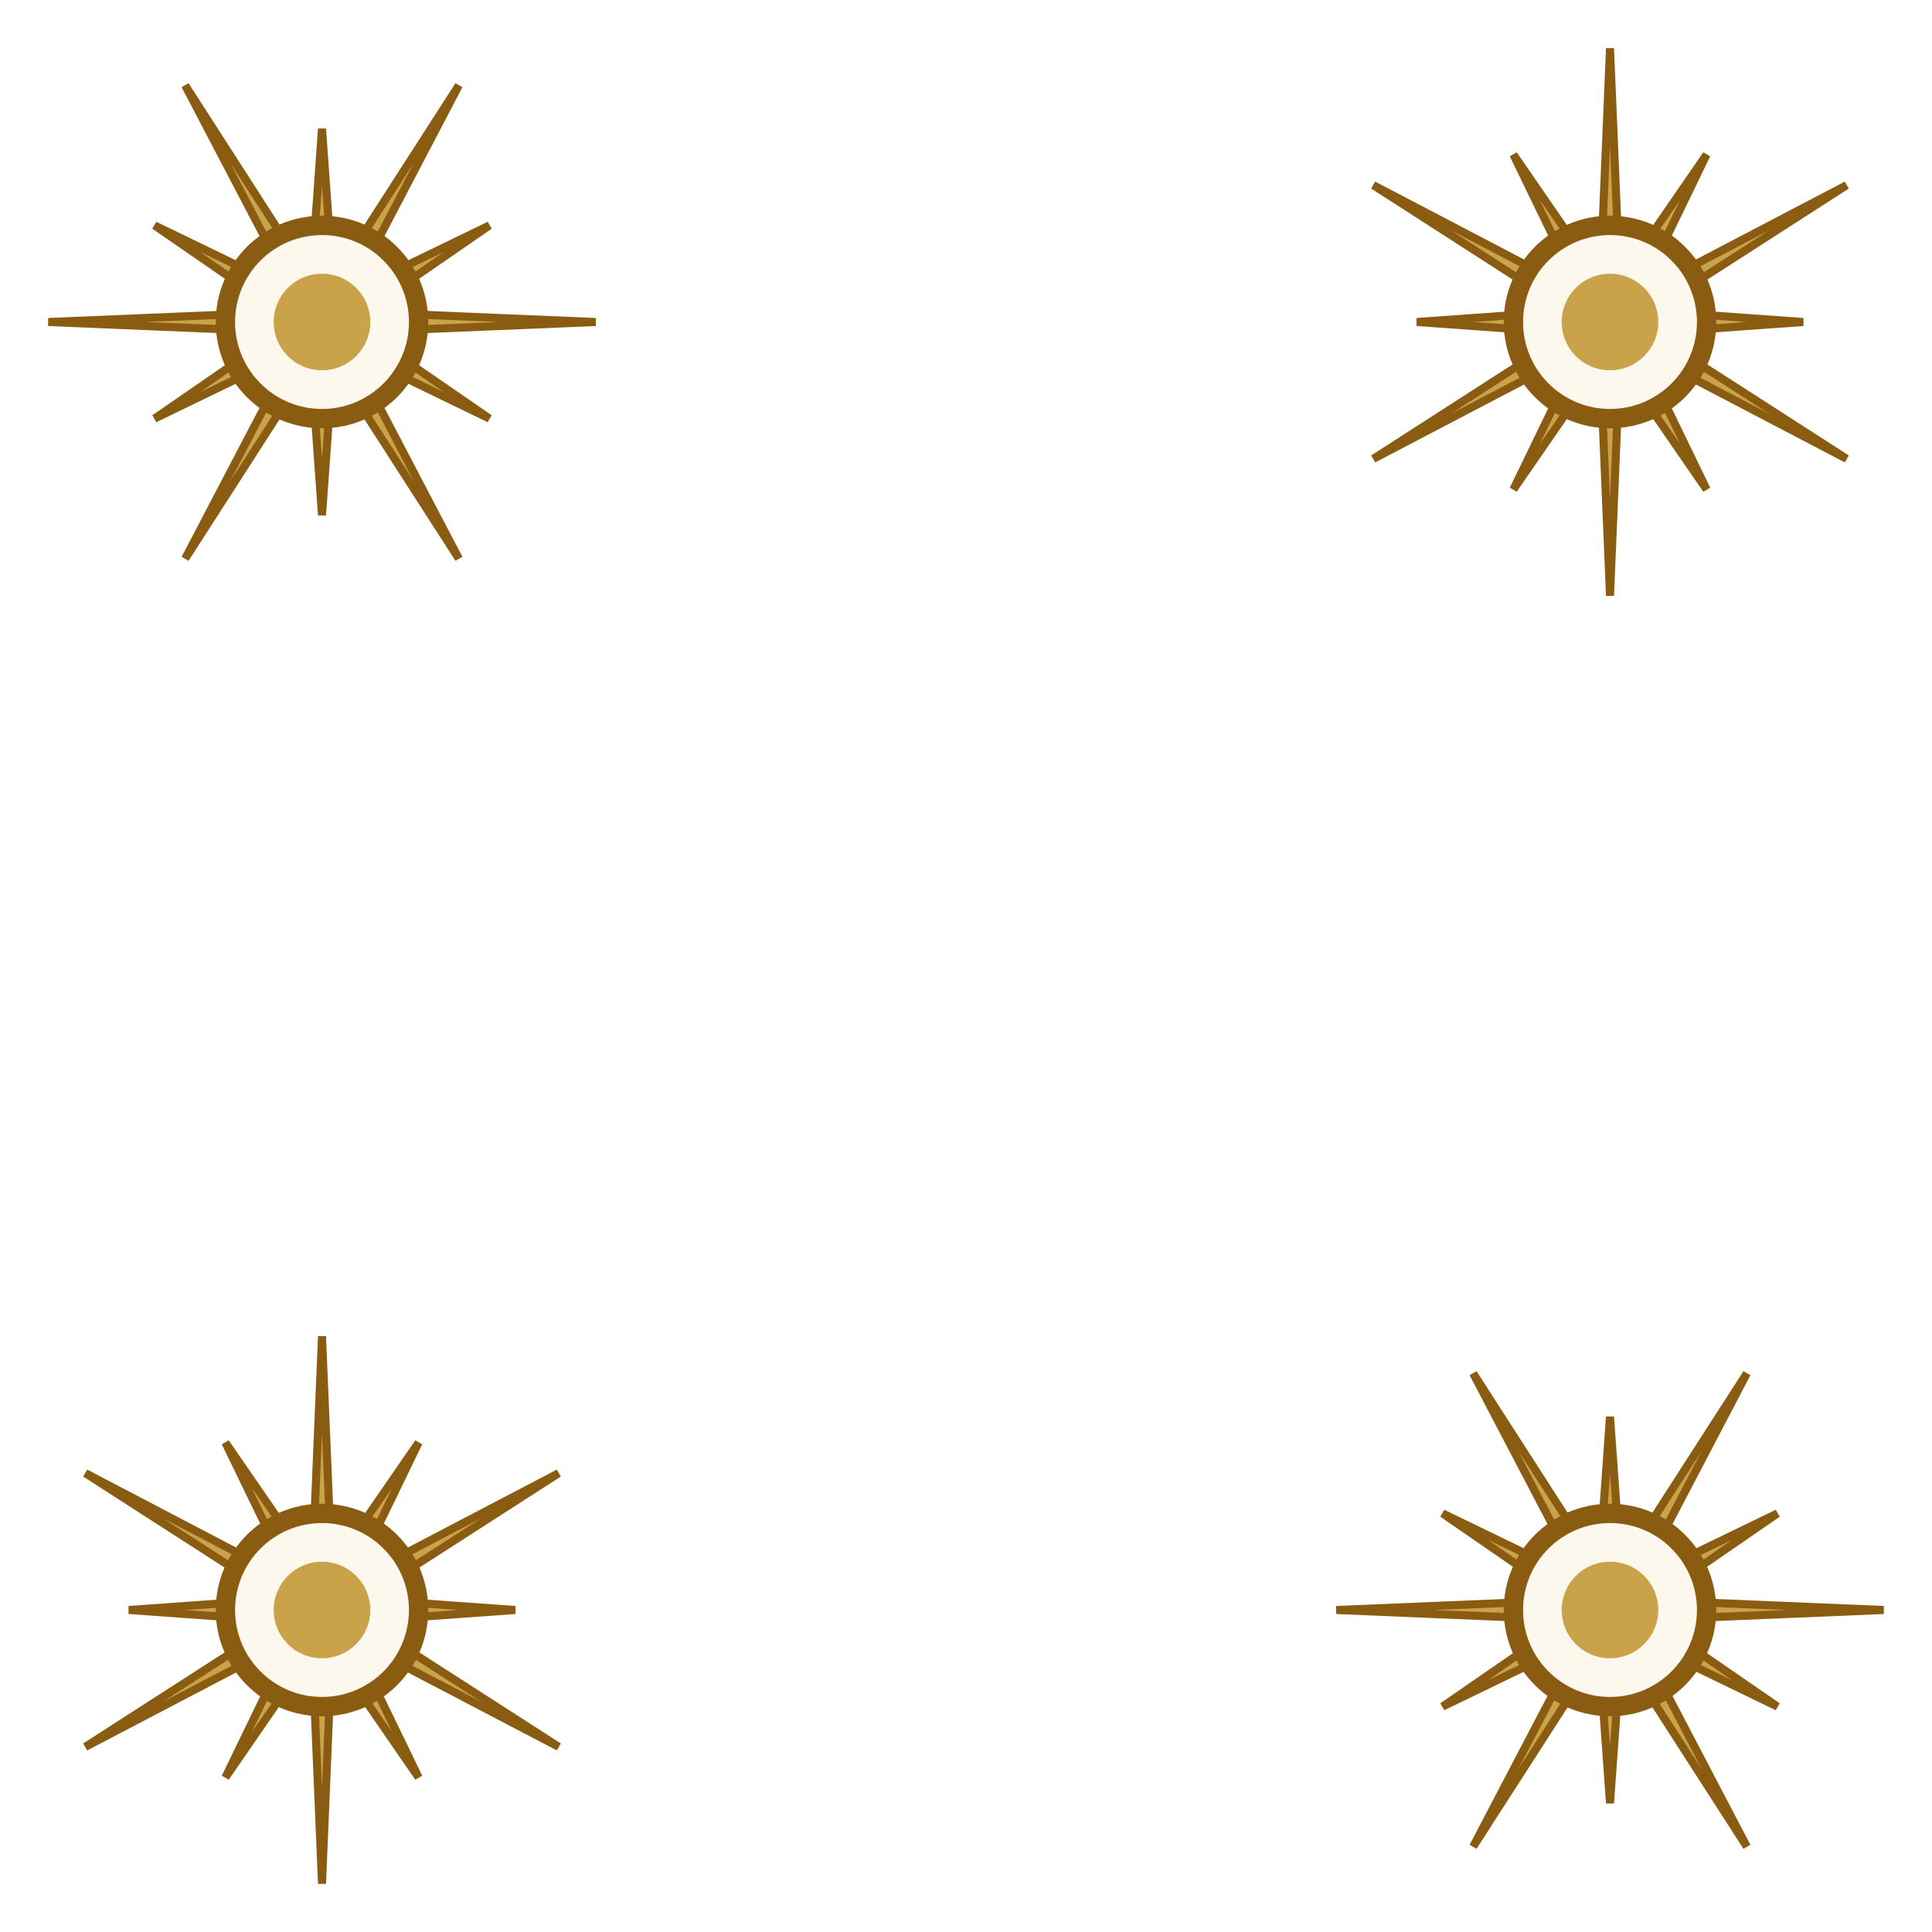
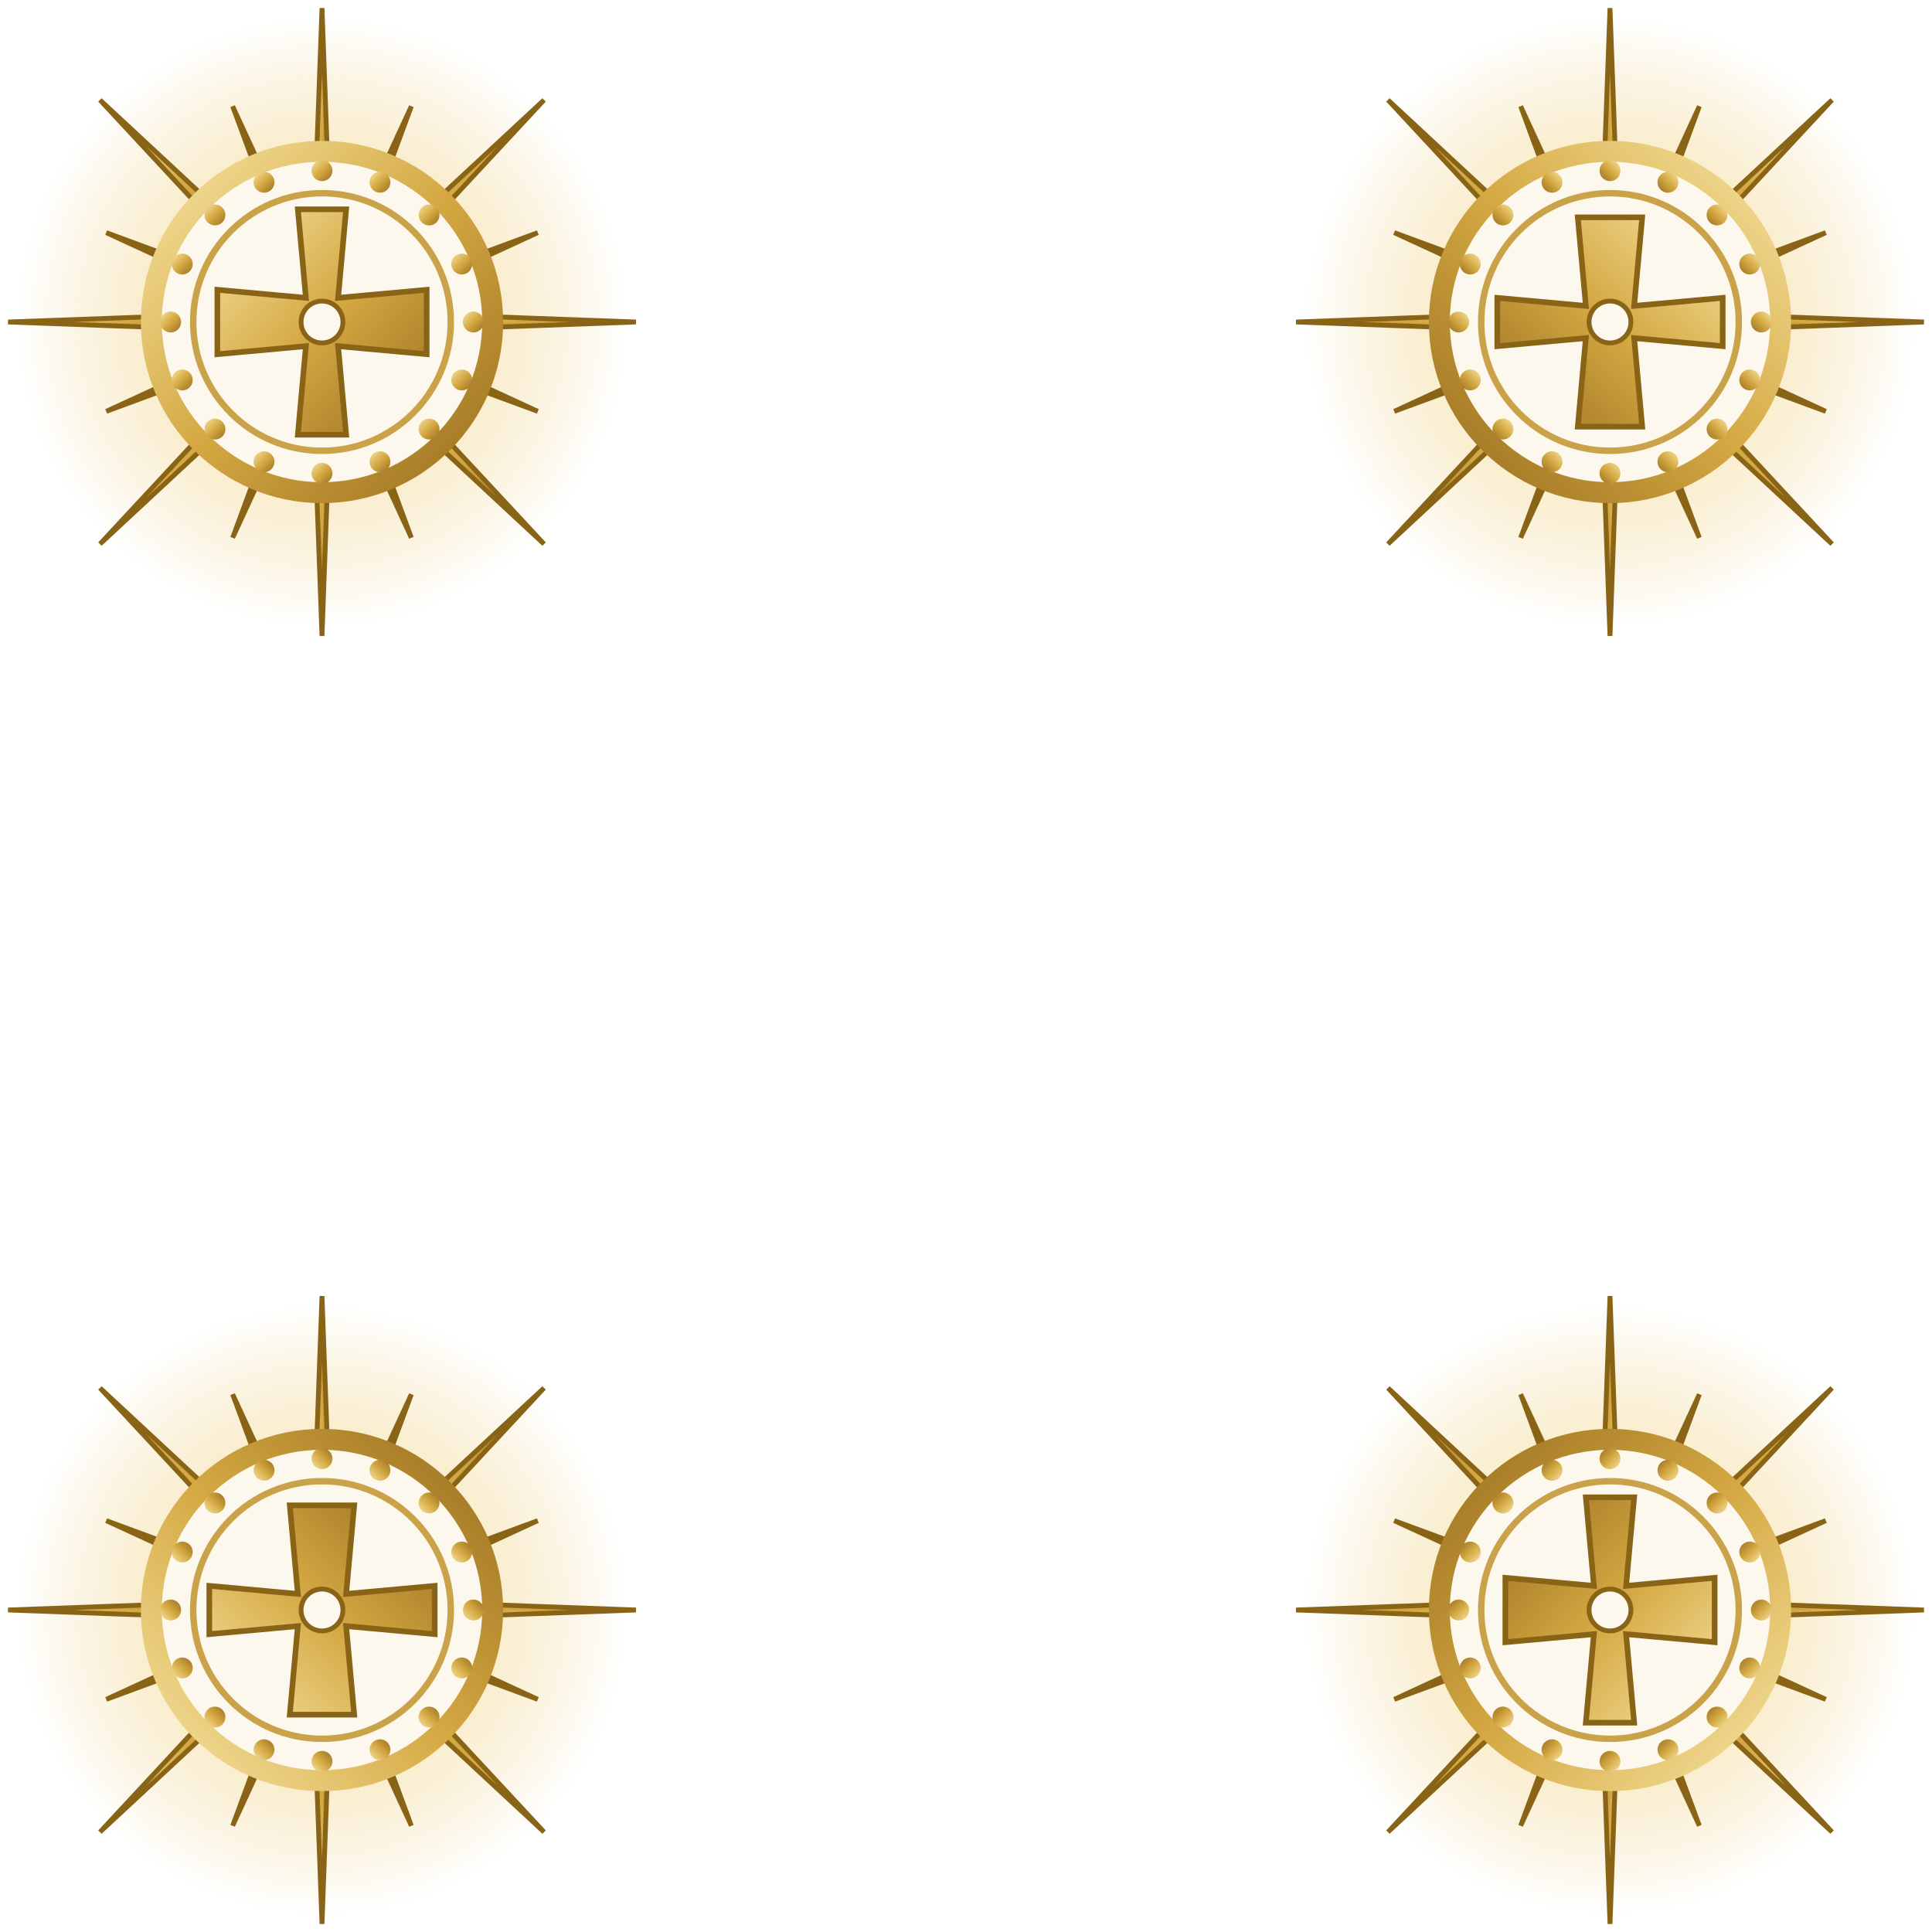
<svg xmlns="http://www.w3.org/2000/svg" viewBox="0 0 120 120" width="120" height="120">
+   <defs>
+     <linearGradient id="hg" x1="0" y1="0" x2="1" y2="1">
+       <stop offset="0" stop-color="#f6e3a1" stop-opacity="1" />
+       <stop offset="0.5" stop-color="#d4a842" stop-opacity="1" />
+       <stop offset="1" stop-color="#9a7020" stop-opacity="1" />
+     </linearGradient>
+     <radialGradient id="hr">
+       <stop offset="0" stop-color="#ffe9a6" stop-opacity="0.9" />
+       <stop offset="1" stop-color="#e8c060" stop-opacity="0" />
+     </radialGradient>
+     <linearGradient id="hv" x1="0" y1="0" x2="0" y2="1">
+       <stop offset="0" stop-color="#f3dc8e" stop-opacity="1" />
+       <stop offset="0.5" stop-color="#c99a35" stop-opacity="1" />
+       <stop offset="1" stop-color="#f3dc8e" stop-opacity="1" />
+     </linearGradient>
+   </defs>
  <g transform="rotate(0 60 60)">
-     <g fill="#c9a24a" stroke="#8a5c12" stroke-width="0.5">
-       <polygon points="25.0,19.5 37.0,20.0 25.0,20.5" />
-       <polygon points="24.6,22.0 30.4,26.0 24.0,22.9" />
-       <polygon points="22.9,24.0 28.5,34.7 22.0,24.6" />
-       <polygon points="20.5,25.0 20.0,32.0 19.5,25.0" />
-       <polygon points="18.0,24.6 11.5,34.7 17.1,24.0" />
-       <polygon points="16.0,22.9 9.6,26.0 15.4,22.0" />
-       <polygon points="15.0,20.5 3.0,20.0 15.0,19.5" />
-       <polygon points="15.4,18.0 9.6,14.0 16.0,17.1" />
-       <polygon points="17.1,16.0 11.5,5.3 18.0,15.4" />
-       <polygon points="19.5,15.0 20.0,8.0 20.5,15.0" />
-       <polygon points="22.0,15.4 28.5,5.3 22.9,16.0" />
-       <polygon points="24.0,17.1 30.4,14.0 24.6,18.0" />
+     <circle cx="20" cy="20" r="19" fill="url(#hr)" />
+     <g fill="url(#hg)" stroke="#8a6416" stroke-width="0.3">
+       <polygon points="24.47,19.45 39.50,20.00 24.47,20.55" />
+       <polygon points="24.29,21.35 33.40,25.55 23.99,22.08" />
+       <polygon points="23.55,22.77 33.79,33.79 22.77,23.55" />
+       <polygon points="22.08,23.99 25.55,33.40 21.35,24.29" />
+       <polygon points="20.55,24.47 20.00,39.50 19.45,24.47" />
+       <polygon points="18.65,24.29 14.45,33.40 17.92,23.99" />
+       <polygon points="17.23,23.55 6.21,33.79 16.45,22.77" />
+       <polygon points="16.01,22.08 6.60,25.55 15.71,21.35" />
+       <polygon points="15.53,20.55 0.50,20.00 15.53,19.45" />
+       <polygon points="15.71,18.65 6.60,14.45 16.01,17.92" />
+       <polygon points="16.45,17.23 6.21,6.21 17.23,16.45" />
+       <polygon points="17.92,16.01 14.45,6.60 18.65,15.71" />
+       <polygon points="19.45,15.53 20.00,0.50 20.55,15.53" />
+       <polygon points="21.35,15.71 25.55,6.60 22.08,16.01" />
+       <polygon points="22.77,16.45 33.79,6.21 23.55,17.23" />
+       <polygon points="23.99,17.92 33.40,14.45 24.29,18.65" />
    </g>
-     <circle cx="20" cy="20" r="6" fill="#fcf8ee" stroke="#8a5c12" stroke-width="1.2" />
-     <circle cx="20" cy="20" r="3" fill="#c9a24a" />
+     <circle cx="20" cy="20" r="10.6" fill="#fcf8ee" stroke="url(#hg)" stroke-width="1.3" />
+     <circle cx="20.00" cy="10.60" r="0.65" fill="url(#hg)" />
+     <circle cx="23.60" cy="11.32" r="0.65" fill="url(#hg)" />
+     <circle cx="26.65" cy="13.35" r="0.65" fill="url(#hg)" />
+     <circle cx="28.68" cy="16.40" r="0.65" fill="url(#hg)" />
+     <circle cx="29.40" cy="20.00" r="0.65" fill="url(#hg)" />
+     <circle cx="28.68" cy="23.60" r="0.65" fill="url(#hg)" />
+     <circle cx="26.65" cy="26.65" r="0.65" fill="url(#hg)" />
+     <circle cx="23.60" cy="28.68" r="0.65" fill="url(#hg)" />
+     <circle cx="20.00" cy="29.40" r="0.65" fill="url(#hg)" />
+     <circle cx="16.40" cy="28.68" r="0.65" fill="url(#hg)" />
+     <circle cx="13.35" cy="26.65" r="0.65" fill="url(#hg)" />
+     <circle cx="11.32" cy="23.60" r="0.65" fill="url(#hg)" />
+     <circle cx="10.60" cy="20.00" r="0.65" fill="url(#hg)" />
+     <circle cx="11.32" cy="16.40" r="0.65" fill="url(#hg)" />
+     <circle cx="13.35" cy="13.35" r="0.65" fill="url(#hg)" />
+     <circle cx="16.40" cy="11.32" r="0.65" fill="url(#hg)" />
+     <circle cx="20" cy="20" r="8" fill="none" stroke="#c9a24a" stroke-width="0.4" />
+     <path d="M18.5 13 H21.5 L21 18.5 L26.5 18 V22 L21 21.5 L21.5 27 H18.5 L19 21.5 L13.5 22 V18 L19 18.5 Z" fill="url(#hg)" stroke="#8a6416" stroke-width="0.35" />
+     <circle cx="20" cy="20" r="1.3" fill="#fcf8ee" stroke="#8a6416" stroke-width="0.3" />
  </g>
  <g transform="rotate(90 60 60)">
-     <g fill="#c9a24a" stroke="#8a5c12" stroke-width="0.5">
-       <polygon points="25.0,19.5 37.0,20.0 25.0,20.5" />
-       <polygon points="24.6,22.0 30.4,26.0 24.0,22.9" />
-       <polygon points="22.9,24.0 28.5,34.7 22.0,24.6" />
-       <polygon points="20.5,25.0 20.0,32.0 19.5,25.0" />
-       <polygon points="18.0,24.6 11.5,34.7 17.1,24.0" />
-       <polygon points="16.0,22.9 9.6,26.0 15.4,22.0" />
-       <polygon points="15.0,20.5 3.0,20.0 15.0,19.5" />
-       <polygon points="15.4,18.0 9.6,14.0 16.0,17.1" />
-       <polygon points="17.1,16.0 11.5,5.3 18.0,15.4" />
-       <polygon points="19.5,15.0 20.0,8.0 20.5,15.0" />
-       <polygon points="22.0,15.4 28.5,5.3 22.9,16.0" />
-       <polygon points="24.0,17.1 30.4,14.0 24.6,18.0" />
+     <circle cx="20" cy="20" r="19" fill="url(#hr)" />
+     <g fill="url(#hg)" stroke="#8a6416" stroke-width="0.3">
+       <polygon points="24.47,19.45 39.50,20.00 24.47,20.55" />
+       <polygon points="24.29,21.35 33.40,25.55 23.99,22.08" />
+       <polygon points="23.55,22.77 33.79,33.79 22.77,23.55" />
+       <polygon points="22.08,23.99 25.55,33.40 21.35,24.29" />
+       <polygon points="20.55,24.47 20.00,39.50 19.45,24.47" />
+       <polygon points="18.65,24.29 14.45,33.40 17.92,23.99" />
+       <polygon points="17.23,23.55 6.21,33.79 16.45,22.77" />
+       <polygon points="16.01,22.08 6.60,25.55 15.71,21.35" />
+       <polygon points="15.53,20.55 0.50,20.00 15.53,19.45" />
+       <polygon points="15.71,18.65 6.60,14.45 16.01,17.92" />
+       <polygon points="16.45,17.23 6.21,6.21 17.23,16.45" />
+       <polygon points="17.92,16.01 14.45,6.60 18.65,15.71" />
+       <polygon points="19.45,15.53 20.00,0.50 20.55,15.53" />
+       <polygon points="21.35,15.71 25.55,6.60 22.08,16.01" />
+       <polygon points="22.77,16.45 33.79,6.21 23.55,17.23" />
+       <polygon points="23.99,17.92 33.40,14.45 24.29,18.65" />
    </g>
-     <circle cx="20" cy="20" r="6" fill="#fcf8ee" stroke="#8a5c12" stroke-width="1.2" />
-     <circle cx="20" cy="20" r="3" fill="#c9a24a" />
+     <circle cx="20" cy="20" r="10.6" fill="#fcf8ee" stroke="url(#hg)" stroke-width="1.3" />
+     <circle cx="20.00" cy="10.60" r="0.65" fill="url(#hg)" />
+     <circle cx="23.60" cy="11.32" r="0.65" fill="url(#hg)" />
+     <circle cx="26.65" cy="13.35" r="0.65" fill="url(#hg)" />
+     <circle cx="28.68" cy="16.40" r="0.65" fill="url(#hg)" />
+     <circle cx="29.40" cy="20.00" r="0.65" fill="url(#hg)" />
+     <circle cx="28.68" cy="23.60" r="0.65" fill="url(#hg)" />
+     <circle cx="26.65" cy="26.65" r="0.65" fill="url(#hg)" />
+     <circle cx="23.60" cy="28.68" r="0.65" fill="url(#hg)" />
+     <circle cx="20.00" cy="29.40" r="0.65" fill="url(#hg)" />
+     <circle cx="16.40" cy="28.68" r="0.65" fill="url(#hg)" />
+     <circle cx="13.35" cy="26.65" r="0.65" fill="url(#hg)" />
+     <circle cx="11.32" cy="23.60" r="0.65" fill="url(#hg)" />
+     <circle cx="10.60" cy="20.00" r="0.65" fill="url(#hg)" />
+     <circle cx="11.32" cy="16.40" r="0.65" fill="url(#hg)" />
+     <circle cx="13.35" cy="13.35" r="0.65" fill="url(#hg)" />
+     <circle cx="16.40" cy="11.32" r="0.65" fill="url(#hg)" />
+     <circle cx="20" cy="20" r="8" fill="none" stroke="#c9a24a" stroke-width="0.4" />
+     <path d="M18.5 13 H21.5 L21 18.5 L26.5 18 V22 L21 21.5 L21.5 27 H18.5 L19 21.5 L13.5 22 V18 L19 18.5 Z" fill="url(#hg)" stroke="#8a6416" stroke-width="0.35" />
+     <circle cx="20" cy="20" r="1.3" fill="#fcf8ee" stroke="#8a6416" stroke-width="0.3" />
  </g>
  <g transform="rotate(180 60 60)">
-     <g fill="#c9a24a" stroke="#8a5c12" stroke-width="0.5">
-       <polygon points="25.0,19.5 37.0,20.0 25.0,20.5" />
-       <polygon points="24.6,22.0 30.4,26.0 24.0,22.9" />
-       <polygon points="22.9,24.0 28.5,34.7 22.0,24.6" />
-       <polygon points="20.5,25.0 20.0,32.0 19.5,25.0" />
-       <polygon points="18.0,24.6 11.5,34.7 17.1,24.0" />
-       <polygon points="16.0,22.9 9.6,26.0 15.4,22.0" />
-       <polygon points="15.0,20.5 3.0,20.0 15.0,19.5" />
-       <polygon points="15.4,18.0 9.6,14.0 16.0,17.1" />
-       <polygon points="17.1,16.0 11.5,5.3 18.0,15.4" />
-       <polygon points="19.5,15.0 20.0,8.0 20.5,15.0" />
-       <polygon points="22.0,15.4 28.5,5.3 22.9,16.0" />
-       <polygon points="24.0,17.1 30.4,14.0 24.6,18.0" />
+     <circle cx="20" cy="20" r="19" fill="url(#hr)" />
+     <g fill="url(#hg)" stroke="#8a6416" stroke-width="0.3">
+       <polygon points="24.47,19.45 39.50,20.00 24.47,20.55" />
+       <polygon points="24.29,21.35 33.40,25.55 23.99,22.08" />
+       <polygon points="23.55,22.77 33.79,33.79 22.77,23.55" />
+       <polygon points="22.08,23.99 25.55,33.40 21.35,24.29" />
+       <polygon points="20.55,24.47 20.00,39.50 19.45,24.47" />
+       <polygon points="18.65,24.29 14.45,33.40 17.92,23.99" />
+       <polygon points="17.23,23.55 6.21,33.79 16.45,22.77" />
+       <polygon points="16.01,22.08 6.60,25.55 15.71,21.35" />
+       <polygon points="15.53,20.55 0.50,20.00 15.53,19.45" />
+       <polygon points="15.71,18.65 6.60,14.45 16.01,17.92" />
+       <polygon points="16.45,17.23 6.21,6.21 17.23,16.45" />
+       <polygon points="17.92,16.01 14.45,6.60 18.65,15.71" />
+       <polygon points="19.45,15.53 20.00,0.50 20.55,15.53" />
+       <polygon points="21.35,15.71 25.55,6.60 22.08,16.01" />
+       <polygon points="22.77,16.45 33.79,6.21 23.55,17.23" />
+       <polygon points="23.99,17.92 33.40,14.45 24.29,18.65" />
    </g>
-     <circle cx="20" cy="20" r="6" fill="#fcf8ee" stroke="#8a5c12" stroke-width="1.2" />
-     <circle cx="20" cy="20" r="3" fill="#c9a24a" />
+     <circle cx="20" cy="20" r="10.6" fill="#fcf8ee" stroke="url(#hg)" stroke-width="1.3" />
+     <circle cx="20.00" cy="10.60" r="0.65" fill="url(#hg)" />
+     <circle cx="23.60" cy="11.32" r="0.65" fill="url(#hg)" />
+     <circle cx="26.65" cy="13.35" r="0.65" fill="url(#hg)" />
+     <circle cx="28.68" cy="16.40" r="0.65" fill="url(#hg)" />
+     <circle cx="29.40" cy="20.00" r="0.65" fill="url(#hg)" />
+     <circle cx="28.68" cy="23.60" r="0.65" fill="url(#hg)" />
+     <circle cx="26.65" cy="26.65" r="0.65" fill="url(#hg)" />
+     <circle cx="23.60" cy="28.68" r="0.65" fill="url(#hg)" />
+     <circle cx="20.00" cy="29.40" r="0.65" fill="url(#hg)" />
+     <circle cx="16.40" cy="28.68" r="0.65" fill="url(#hg)" />
+     <circle cx="13.35" cy="26.65" r="0.65" fill="url(#hg)" />
+     <circle cx="11.32" cy="23.60" r="0.65" fill="url(#hg)" />
+     <circle cx="10.60" cy="20.00" r="0.65" fill="url(#hg)" />
+     <circle cx="11.32" cy="16.40" r="0.65" fill="url(#hg)" />
+     <circle cx="13.35" cy="13.35" r="0.65" fill="url(#hg)" />
+     <circle cx="16.40" cy="11.32" r="0.65" fill="url(#hg)" />
+     <circle cx="20" cy="20" r="8" fill="none" stroke="#c9a24a" stroke-width="0.4" />
+     <path d="M18.5 13 H21.5 L21 18.5 L26.5 18 V22 L21 21.5 L21.5 27 H18.5 L19 21.5 L13.5 22 V18 L19 18.5 Z" fill="url(#hg)" stroke="#8a6416" stroke-width="0.35" />
+     <circle cx="20" cy="20" r="1.3" fill="#fcf8ee" stroke="#8a6416" stroke-width="0.3" />
  </g>
  <g transform="rotate(270 60 60)">
-     <g fill="#c9a24a" stroke="#8a5c12" stroke-width="0.5">
-       <polygon points="25.0,19.5 37.0,20.0 25.0,20.5" />
-       <polygon points="24.6,22.0 30.4,26.0 24.0,22.9" />
-       <polygon points="22.9,24.0 28.5,34.7 22.0,24.6" />
-       <polygon points="20.5,25.0 20.0,32.0 19.5,25.0" />
-       <polygon points="18.0,24.6 11.5,34.7 17.1,24.0" />
-       <polygon points="16.0,22.9 9.6,26.0 15.4,22.0" />
-       <polygon points="15.0,20.5 3.0,20.0 15.0,19.5" />
-       <polygon points="15.4,18.0 9.6,14.0 16.0,17.1" />
-       <polygon points="17.1,16.0 11.5,5.3 18.0,15.4" />
-       <polygon points="19.5,15.0 20.0,8.0 20.5,15.0" />
-       <polygon points="22.0,15.4 28.5,5.3 22.9,16.0" />
-       <polygon points="24.0,17.1 30.4,14.0 24.6,18.0" />
+     <circle cx="20" cy="20" r="19" fill="url(#hr)" />
+     <g fill="url(#hg)" stroke="#8a6416" stroke-width="0.3">
+       <polygon points="24.47,19.45 39.50,20.00 24.47,20.55" />
+       <polygon points="24.29,21.35 33.40,25.55 23.99,22.08" />
+       <polygon points="23.55,22.77 33.79,33.79 22.77,23.55" />
+       <polygon points="22.08,23.99 25.55,33.40 21.35,24.29" />
+       <polygon points="20.55,24.47 20.00,39.50 19.45,24.47" />
+       <polygon points="18.65,24.29 14.45,33.40 17.92,23.99" />
+       <polygon points="17.23,23.55 6.21,33.79 16.45,22.77" />
+       <polygon points="16.01,22.08 6.60,25.55 15.71,21.35" />
+       <polygon points="15.53,20.55 0.50,20.00 15.53,19.45" />
+       <polygon points="15.71,18.65 6.60,14.45 16.01,17.92" />
+       <polygon points="16.45,17.23 6.21,6.21 17.23,16.45" />
+       <polygon points="17.92,16.01 14.45,6.60 18.65,15.71" />
+       <polygon points="19.45,15.53 20.00,0.50 20.55,15.53" />
+       <polygon points="21.35,15.71 25.55,6.60 22.08,16.01" />
+       <polygon points="22.77,16.45 33.79,6.21 23.55,17.23" />
+       <polygon points="23.99,17.92 33.40,14.45 24.29,18.65" />
    </g>
-     <circle cx="20" cy="20" r="6" fill="#fcf8ee" stroke="#8a5c12" stroke-width="1.2" />
-     <circle cx="20" cy="20" r="3" fill="#c9a24a" />
+     <circle cx="20" cy="20" r="10.6" fill="#fcf8ee" stroke="url(#hg)" stroke-width="1.3" />
+     <circle cx="20.00" cy="10.60" r="0.65" fill="url(#hg)" />
+     <circle cx="23.60" cy="11.32" r="0.65" fill="url(#hg)" />
+     <circle cx="26.65" cy="13.35" r="0.65" fill="url(#hg)" />
+     <circle cx="28.68" cy="16.40" r="0.65" fill="url(#hg)" />
+     <circle cx="29.40" cy="20.00" r="0.65" fill="url(#hg)" />
+     <circle cx="28.68" cy="23.60" r="0.65" fill="url(#hg)" />
+     <circle cx="26.65" cy="26.65" r="0.65" fill="url(#hg)" />
+     <circle cx="23.60" cy="28.68" r="0.65" fill="url(#hg)" />
+     <circle cx="20.00" cy="29.40" r="0.65" fill="url(#hg)" />
+     <circle cx="16.40" cy="28.68" r="0.65" fill="url(#hg)" />
+     <circle cx="13.35" cy="26.65" r="0.65" fill="url(#hg)" />
+     <circle cx="11.32" cy="23.60" r="0.65" fill="url(#hg)" />
+     <circle cx="10.60" cy="20.00" r="0.65" fill="url(#hg)" />
+     <circle cx="11.32" cy="16.40" r="0.65" fill="url(#hg)" />
+     <circle cx="13.35" cy="13.35" r="0.65" fill="url(#hg)" />
+     <circle cx="16.40" cy="11.32" r="0.65" fill="url(#hg)" />
+     <circle cx="20" cy="20" r="8" fill="none" stroke="#c9a24a" stroke-width="0.4" />
+     <path d="M18.5 13 H21.5 L21 18.5 L26.5 18 V22 L21 21.5 L21.5 27 H18.5 L19 21.5 L13.5 22 V18 L19 18.5 Z" fill="url(#hg)" stroke="#8a6416" stroke-width="0.35" />
+     <circle cx="20" cy="20" r="1.3" fill="#fcf8ee" stroke="#8a6416" stroke-width="0.3" />
  </g>
</svg>
